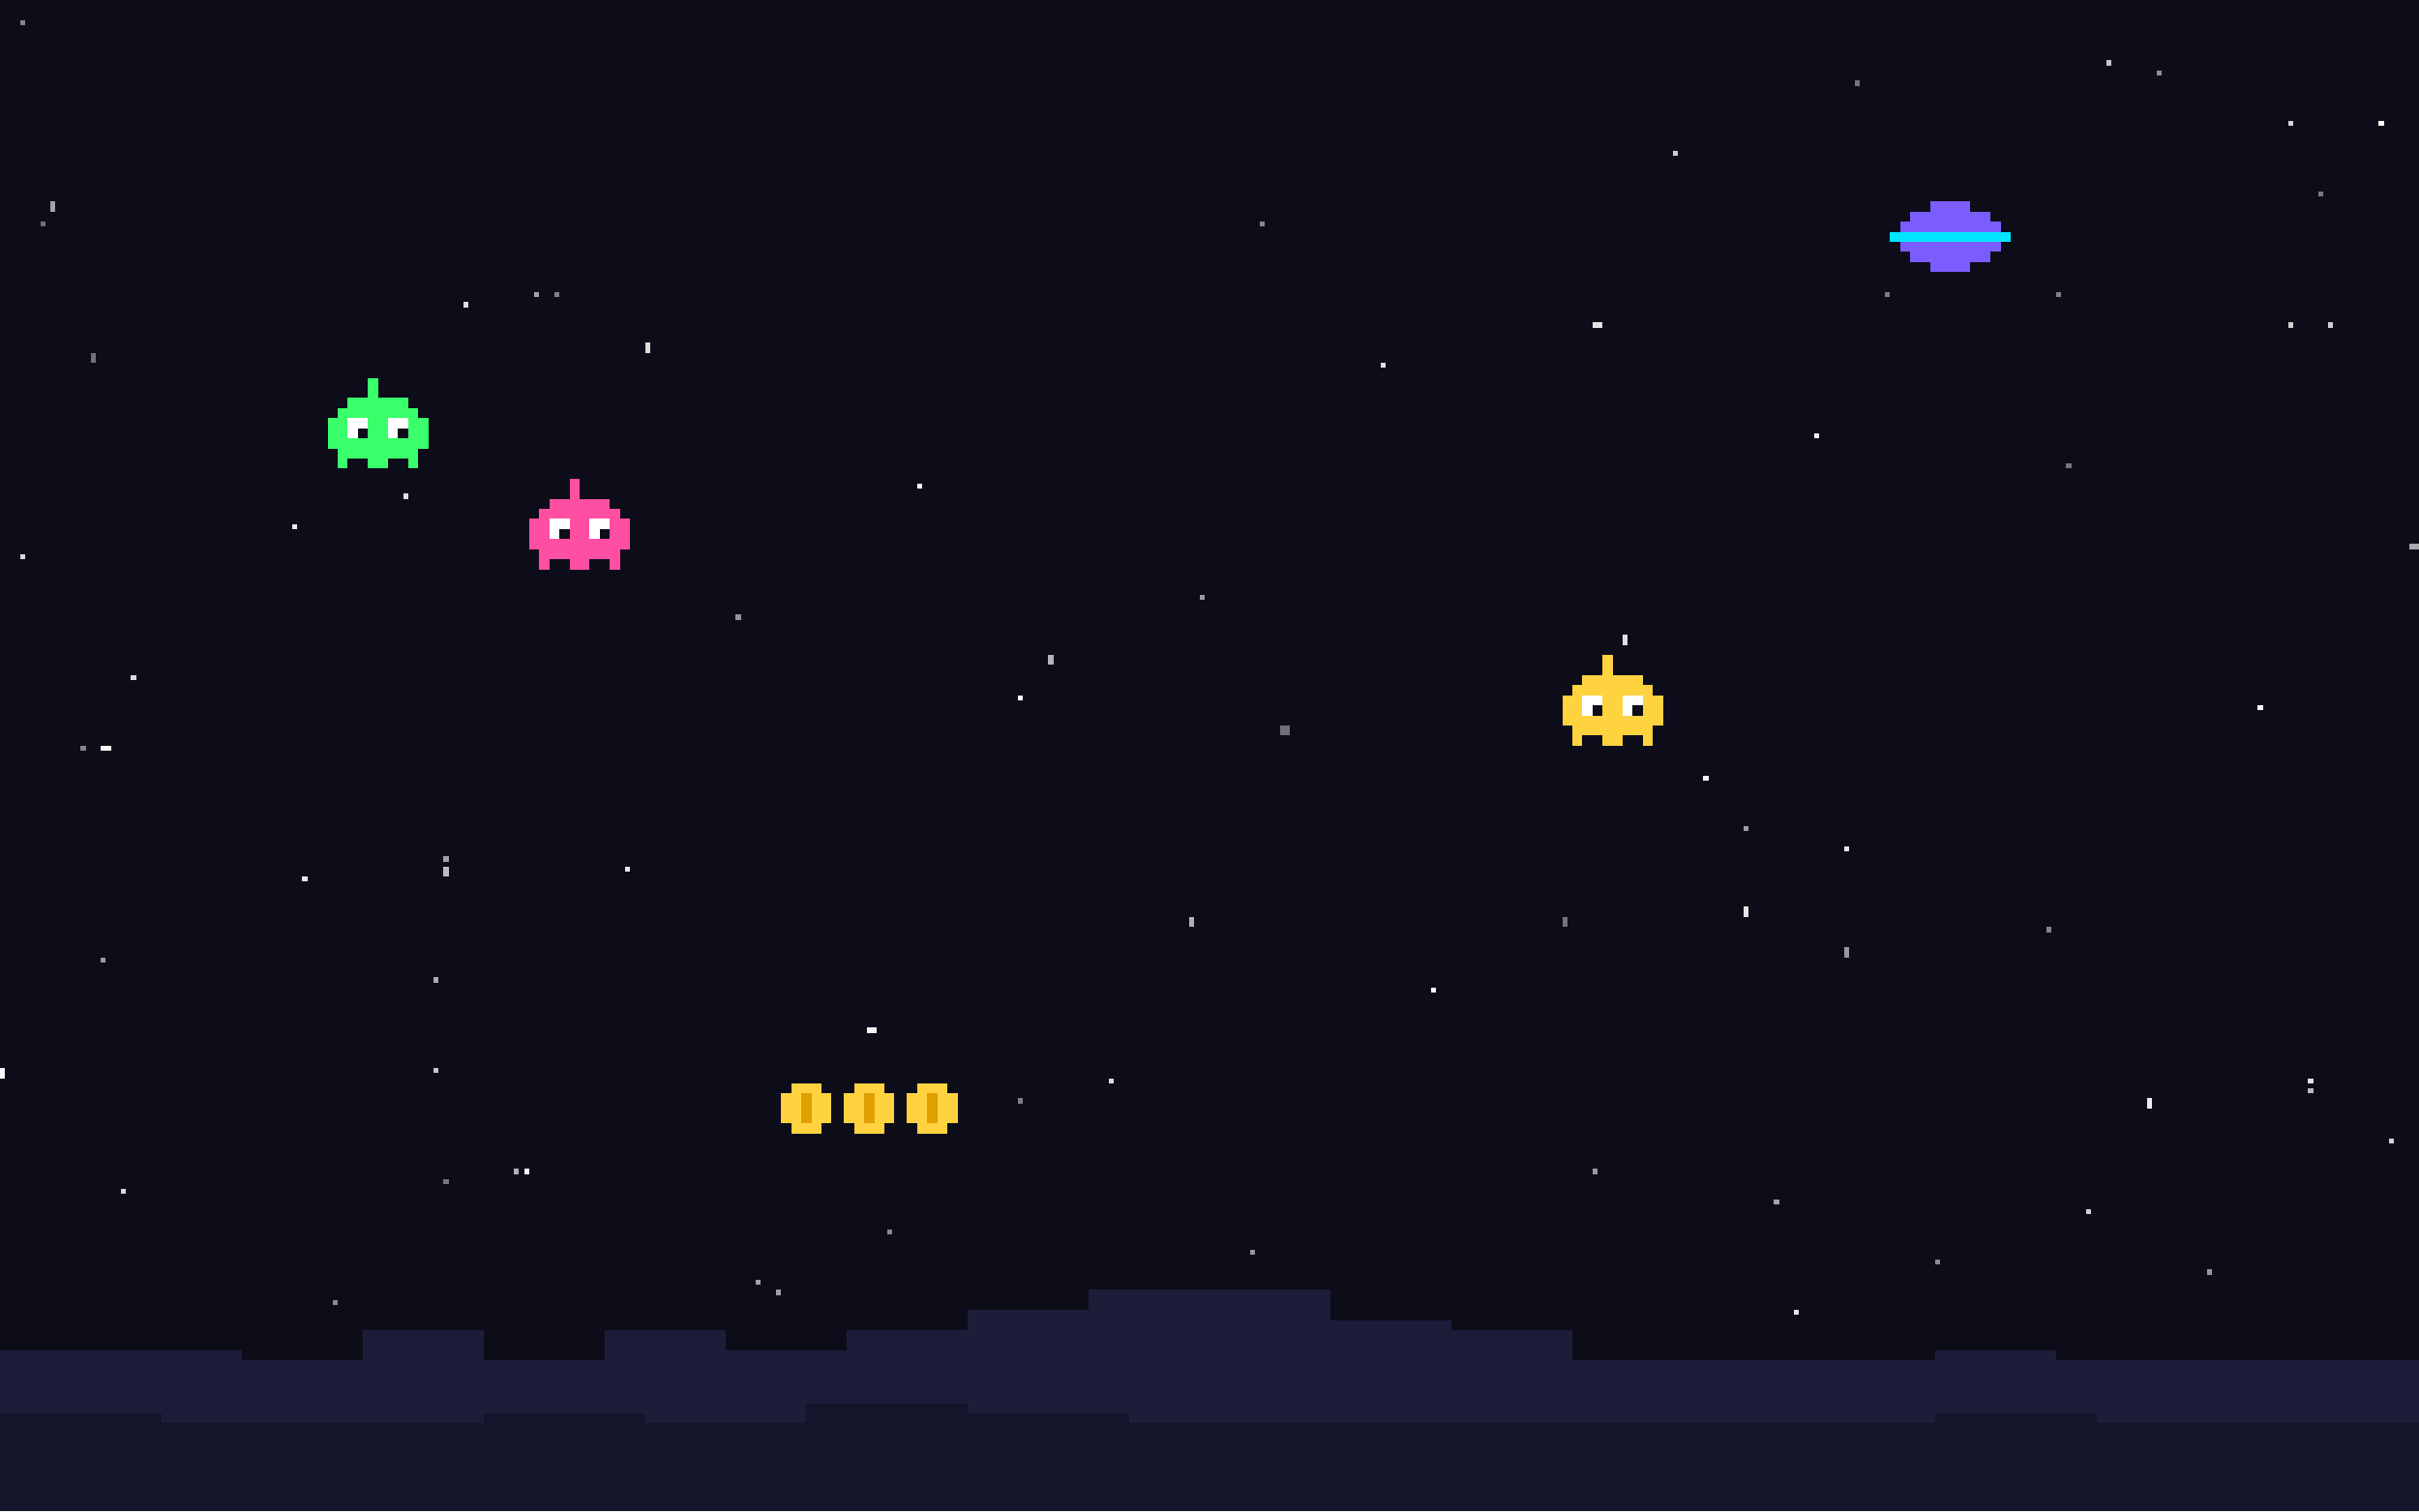
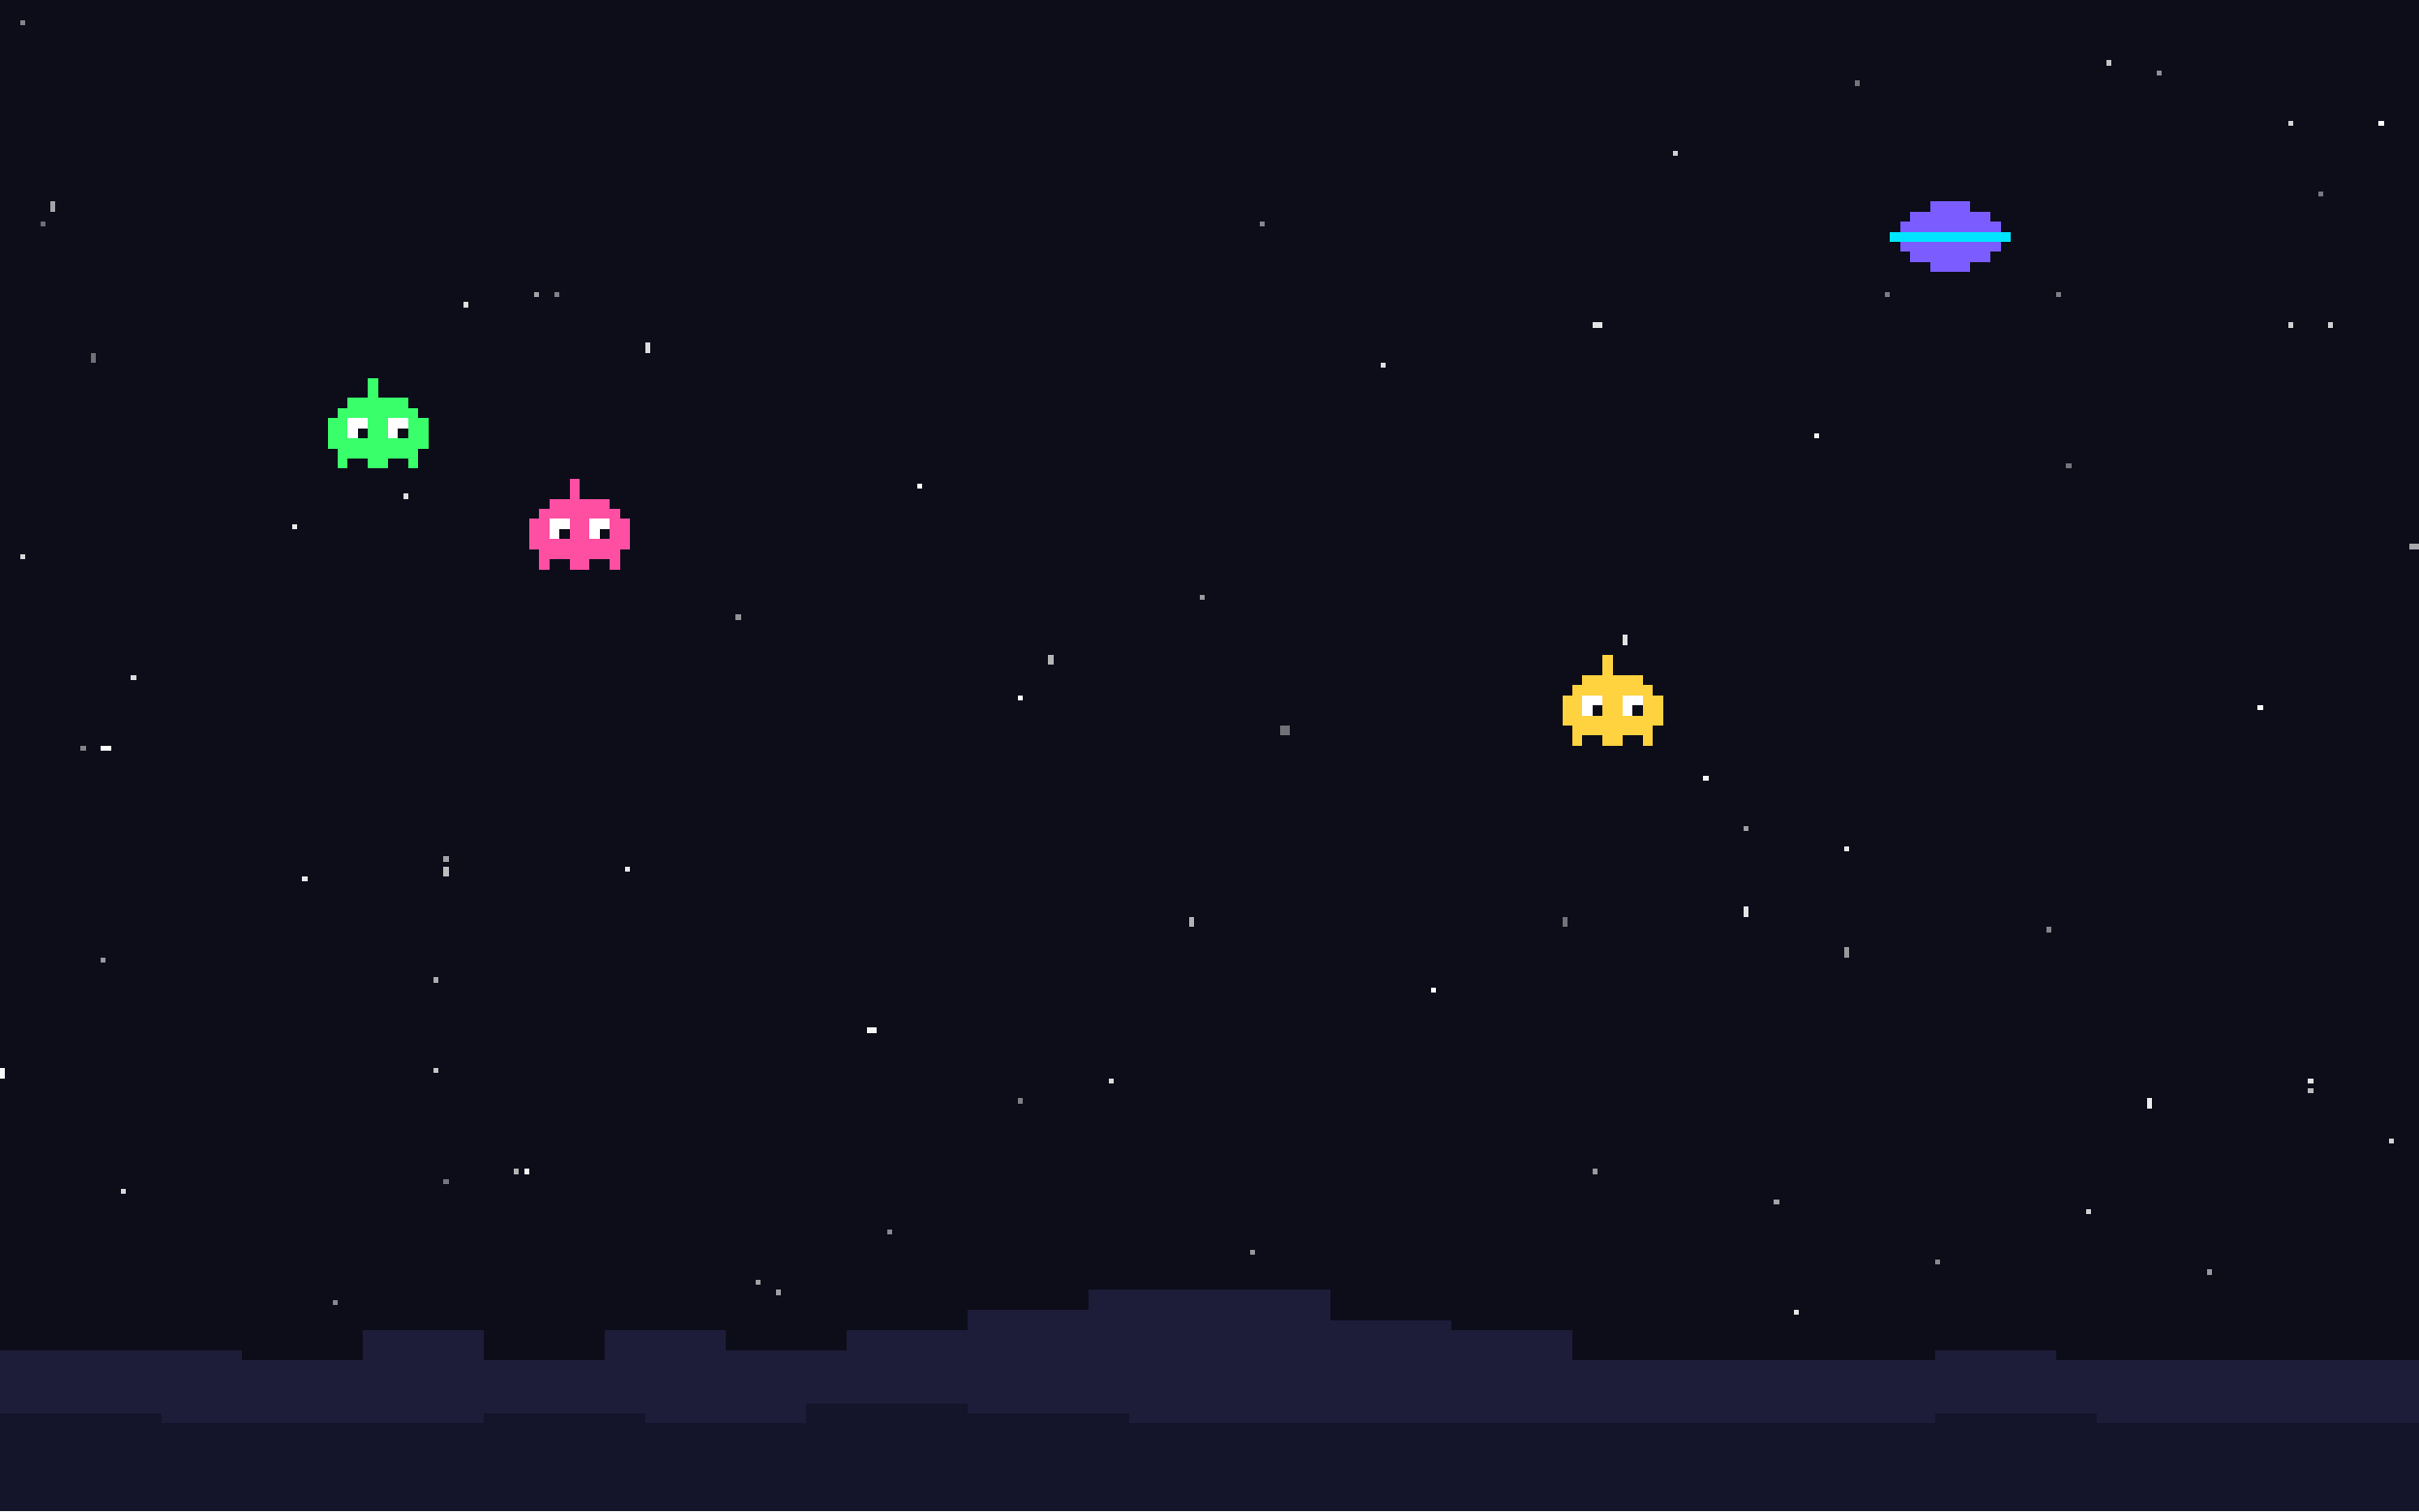
<svg xmlns="http://www.w3.org/2000/svg" shape-rendering="crispEdges" viewBox="0 0 1920 1200" preserveAspectRatio="xMidYMax slice">
  <rect width="1920" height="1200" fill="#0d0d1a" />
  <rect x="0" y="848" width="4" height="8" fill="#ffffff" opacity="0.96" />
  <rect x="1624" y="736" width="4" height="4" fill="#ffffff" opacity="0.49" />
  <rect x="1896" y="904" width="4" height="4" fill="#ffffff" opacity="0.82" />
  <rect x="1704" y="872" width="4" height="8" fill="#ffffff" opacity="0.92" />
  <rect x="824" y="1112" width="4" height="4" fill="#ffffff" opacity="0.40" />
  <rect x="1632" y="232" width="4" height="4" fill="#ffffff" opacity="0.47" />
  <rect x="1600" y="1088" width="4" height="4" fill="#ffffff" opacity="0.74" />
  <rect x="512" y="272" width="4" height="8" fill="#ffffff" opacity="0.85" />
  <rect x="408" y="928" width="4" height="4" fill="#ffffff" opacity="0.68" />
  <rect x="1816" y="256" width="4" height="4" fill="#ffffff" opacity="0.80" />
  <rect x="1848" y="256" width="4" height="4" fill="#ffffff" opacity="0.80" />
  <rect x="320" y="392" width="4" height="4" fill="#ffffff" opacity="0.87" />
  <rect x="1464" y="672" width="4" height="4" fill="#ffffff" opacity="0.90" />
  <rect x="808" y="552" width="4" height="4" fill="#ffffff" opacity="0.98" />
  <rect x="976" y="1192" width="4" height="8" fill="#ffffff" opacity="0.93" />
  <rect x="72" y="280" width="4" height="8" fill="#ffffff" opacity="0.41" />
  <rect x="1464" y="752" width="4" height="8" fill="#ffffff" opacity="0.57" />
  <rect x="352" y="688" width="4" height="8" fill="#ffffff" opacity="0.73" />
  <rect x="64" y="1176" width="4" height="4" fill="#ffffff" opacity="0.81" />
  <rect x="1912" y="432" width="8" height="4" fill="#ffffff" opacity="0.64" />
  <rect x="1888" y="96" width="4" height="4" fill="#ffffff" opacity="1.00" />
  <rect x="832" y="520" width="4" height="8" fill="#ffffff" opacity="0.69" />
  <rect x="808" y="872" width="4" height="4" fill="#ffffff" opacity="0.47" />
  <rect x="1816" y="96" width="4" height="4" fill="#ffffff" opacity="0.82" />
  <rect x="352" y="680" width="4" height="4" fill="#ffffff" opacity="0.61" />
  <rect x="440" y="232" width="4" height="4" fill="#ffffff" opacity="0.48" />
  <rect x="1016" y="576" width="8" height="8" fill="#ffffff" opacity="0.41" />
  <rect x="80" y="592" width="8" height="4" fill="#ffffff" opacity="1.00" />
  <rect x="1288" y="504" width="4" height="8" fill="#ffffff" opacity="0.87" />
  <rect x="600" y="1016" width="4" height="4" fill="#ffffff" opacity="0.61" />
  <rect x="64" y="592" width="4" height="4" fill="#ffffff" opacity="0.49" />
  <rect x="344" y="776" width="4" height="4" fill="#ffffff" opacity="0.66" />
  <rect x="424" y="232" width="4" height="4" fill="#ffffff" opacity="0.62" />
  <rect x="1384" y="656" width="4" height="4" fill="#ffffff" opacity="0.60" />
  <rect x="1352" y="616" width="4" height="4" fill="#ffffff" opacity="0.95" />
  <rect x="1440" y="344" width="4" height="4" fill="#ffffff" opacity="0.95" />
  <rect x="1048" y="1056" width="4" height="4" fill="#ffffff" opacity="0.68" />
  <rect x="1536" y="1000" width="4" height="4" fill="#ffffff" opacity="0.51" />
  <rect x="240" y="696" width="4" height="4" fill="#ffffff" opacity="0.90" />
  <rect x="16" y="440" width="4" height="4" fill="#ffffff" opacity="0.83" />
  <rect x="1840" y="152" width="4" height="4" fill="#ffffff" opacity="0.44" />
  <rect x="1464" y="1184" width="4" height="4" fill="#ffffff" opacity="0.63" />
  <rect x="952" y="472" width="4" height="4" fill="#ffffff" opacity="0.58" />
  <rect x="584" y="488" width="4" height="4" fill="#ffffff" opacity="0.55" />
  <rect x="992" y="992" width="4" height="4" fill="#ffffff" opacity="0.56" />
  <rect x="688" y="816" width="8" height="4" fill="#ffffff" opacity="0.95" />
  <rect x="496" y="688" width="4" height="4" fill="#ffffff" opacity="0.91" />
  <rect x="1656" y="960" width="4" height="4" fill="#ffffff" opacity="0.81" />
  <rect x="880" y="856" width="4" height="4" fill="#ffffff" opacity="0.85" />
  <rect x="1440" y="1184" width="8" height="4" fill="#ffffff" opacity="0.41" />
  <rect x="16" y="16" width="4" height="4" fill="#ffffff" opacity="0.49" />
  <rect x="824" y="1048" width="4" height="4" fill="#ffffff" opacity="0.92" />
  <rect x="416" y="928" width="4" height="4" fill="#ffffff" opacity="0.96" />
  <rect x="352" y="936" width="4" height="4" fill="#ffffff" opacity="0.43" />
  <rect x="728" y="384" width="4" height="4" fill="#ffffff" opacity="1.00" />
  <rect x="1328" y="120" width="4" height="4" fill="#ffffff" opacity="0.80" />
  <rect x="1000" y="176" width="4" height="4" fill="#ffffff" opacity="0.50" />
  <rect x="1264" y="928" width="4" height="4" fill="#ffffff" opacity="0.58" />
  <rect x="1472" y="64" width="4" height="4" fill="#ffffff" opacity="0.42" />
  <rect x="616" y="1024" width="4" height="4" fill="#ffffff" opacity="0.60" />
  <rect x="96" y="944" width="4" height="4" fill="#ffffff" opacity="0.84" />
  <rect x="1488" y="1144" width="4" height="4" fill="#ffffff" opacity="0.72" />
  <rect x="1752" y="1008" width="4" height="4" fill="#ffffff" opacity="0.57" />
  <rect x="264" y="1032" width="4" height="4" fill="#ffffff" opacity="0.51" />
  <rect x="1096" y="288" width="4" height="4" fill="#ffffff" opacity="0.86" />
  <rect x="1672" y="48" width="4" height="4" fill="#ffffff" opacity="0.76" />
  <rect x="704" y="976" width="4" height="4" fill="#ffffff" opacity="0.51" />
  <rect x="80" y="760" width="4" height="4" fill="#ffffff" opacity="0.58" />
  <rect x="1408" y="952" width="4" height="4" fill="#ffffff" opacity="0.62" />
  <rect x="544" y="1184" width="4" height="4" fill="#ffffff" opacity="0.99" />
  <rect x="1384" y="720" width="4" height="8" fill="#ffffff" opacity="0.89" />
  <rect x="1832" y="856" width="4" height="4" fill="#ffffff" opacity="0.88" />
  <rect x="1496" y="232" width="4" height="4" fill="#ffffff" opacity="0.46" />
  <rect x="1792" y="560" width="4" height="4" fill="#ffffff" opacity="0.98" />
  <rect x="40" y="1112" width="4" height="4" fill="#ffffff" opacity="0.45" />
  <rect x="368" y="240" width="4" height="4" fill="#ffffff" opacity="0.86" />
  <rect x="1712" y="56" width="4" height="4" fill="#ffffff" opacity="0.54" />
  <rect x="104" y="536" width="4" height="4" fill="#ffffff" opacity="0.85" />
  <rect x="344" y="848" width="4" height="4" fill="#ffffff" opacity="0.76" />
  <rect x="1424" y="1040" width="4" height="4" fill="#ffffff" opacity="0.88" />
  <rect x="32" y="176" width="4" height="4" fill="#ffffff" opacity="0.40" />
  <rect x="1240" y="728" width="4" height="8" fill="#ffffff" opacity="0.42" />
  <rect x="232" y="416" width="4" height="4" fill="#ffffff" opacity="0.92" />
  <rect x="1376" y="1104" width="4" height="4" fill="#ffffff" opacity="0.92" />
  <rect x="1264" y="256" width="8" height="4" fill="#ffffff" opacity="0.88" />
  <rect x="1832" y="864" width="4" height="4" fill="#ffffff" opacity="0.71" />
  <rect x="1640" y="368" width="4" height="4" fill="#ffffff" opacity="0.43" />
  <rect x="40" y="160" width="4" height="8" fill="#ffffff" opacity="0.62" />
  <rect x="944" y="728" width="4" height="8" fill="#ffffff" opacity="0.68" />
  <rect x="1136" y="784" width="4" height="4" fill="#ffffff" opacity="0.99" />
  <rect x="1532" y="160" width="8" height="8" fill="#7b5cff" />
  <rect x="1540" y="160" width="8" height="8" fill="#7b5cff" />
  <rect x="1548" y="160" width="8" height="8" fill="#7b5cff" />
  <rect x="1556" y="160" width="8" height="8" fill="#7b5cff" />
  <rect x="1516" y="168" width="8" height="8" fill="#7b5cff" />
  <rect x="1524" y="168" width="8" height="8" fill="#7b5cff" />
  <rect x="1532" y="168" width="8" height="8" fill="#7b5cff" />
  <rect x="1540" y="168" width="8" height="8" fill="#7b5cff" />
  <rect x="1548" y="168" width="8" height="8" fill="#7b5cff" />
  <rect x="1556" y="168" width="8" height="8" fill="#7b5cff" />
  <rect x="1564" y="168" width="8" height="8" fill="#7b5cff" />
  <rect x="1572" y="168" width="8" height="8" fill="#7b5cff" />
  <rect x="1508" y="176" width="8" height="8" fill="#7b5cff" />
  <rect x="1516" y="176" width="8" height="8" fill="#7b5cff" />
  <rect x="1524" y="176" width="8" height="8" fill="#7b5cff" />
  <rect x="1532" y="176" width="8" height="8" fill="#7b5cff" />
  <rect x="1540" y="176" width="8" height="8" fill="#7b5cff" />
  <rect x="1548" y="176" width="8" height="8" fill="#7b5cff" />
  <rect x="1556" y="176" width="8" height="8" fill="#7b5cff" />
  <rect x="1564" y="176" width="8" height="8" fill="#7b5cff" />
  <rect x="1572" y="176" width="8" height="8" fill="#7b5cff" />
  <rect x="1580" y="176" width="8" height="8" fill="#7b5cff" />
  <rect x="1500" y="184" width="8" height="8" fill="#00e5ff" />
  <rect x="1508" y="184" width="8" height="8" fill="#00e5ff" />
  <rect x="1516" y="184" width="8" height="8" fill="#00e5ff" />
  <rect x="1524" y="184" width="8" height="8" fill="#00e5ff" />
  <rect x="1532" y="184" width="8" height="8" fill="#00e5ff" />
  <rect x="1540" y="184" width="8" height="8" fill="#00e5ff" />
  <rect x="1548" y="184" width="8" height="8" fill="#00e5ff" />
  <rect x="1556" y="184" width="8" height="8" fill="#00e5ff" />
  <rect x="1564" y="184" width="8" height="8" fill="#00e5ff" />
  <rect x="1572" y="184" width="8" height="8" fill="#00e5ff" />
  <rect x="1580" y="184" width="8" height="8" fill="#00e5ff" />
  <rect x="1588" y="184" width="8" height="8" fill="#00e5ff" />
  <rect x="1508" y="192" width="8" height="8" fill="#7b5cff" />
  <rect x="1516" y="192" width="8" height="8" fill="#7b5cff" />
  <rect x="1524" y="192" width="8" height="8" fill="#7b5cff" />
  <rect x="1532" y="192" width="8" height="8" fill="#7b5cff" />
  <rect x="1540" y="192" width="8" height="8" fill="#7b5cff" />
  <rect x="1548" y="192" width="8" height="8" fill="#7b5cff" />
  <rect x="1556" y="192" width="8" height="8" fill="#7b5cff" />
  <rect x="1564" y="192" width="8" height="8" fill="#7b5cff" />
  <rect x="1572" y="192" width="8" height="8" fill="#7b5cff" />
  <rect x="1580" y="192" width="8" height="8" fill="#7b5cff" />
  <rect x="1516" y="200" width="8" height="8" fill="#7b5cff" />
  <rect x="1524" y="200" width="8" height="8" fill="#7b5cff" />
  <rect x="1532" y="200" width="8" height="8" fill="#7b5cff" />
  <rect x="1540" y="200" width="8" height="8" fill="#7b5cff" />
  <rect x="1548" y="200" width="8" height="8" fill="#7b5cff" />
  <rect x="1556" y="200" width="8" height="8" fill="#7b5cff" />
  <rect x="1564" y="200" width="8" height="8" fill="#7b5cff" />
  <rect x="1572" y="200" width="8" height="8" fill="#7b5cff" />
  <rect x="1532" y="208" width="8" height="8" fill="#7b5cff" />
  <rect x="1540" y="208" width="8" height="8" fill="#7b5cff" />
  <rect x="1548" y="208" width="8" height="8" fill="#7b5cff" />
  <rect x="1556" y="208" width="8" height="8" fill="#7b5cff" />
  <rect x="292" y="300" width="8" height="8" fill="#39ff6a" />
  <rect x="292" y="308" width="8" height="8" fill="#39ff6a" />
  <rect x="276" y="316" width="8" height="8" fill="#39ff6a" />
  <rect x="284" y="316" width="8" height="8" fill="#39ff6a" />
  <rect x="292" y="316" width="8" height="8" fill="#39ff6a" />
  <rect x="300" y="316" width="8" height="8" fill="#39ff6a" />
  <rect x="308" y="316" width="8" height="8" fill="#39ff6a" />
  <rect x="316" y="316" width="8" height="8" fill="#39ff6a" />
  <rect x="268" y="324" width="8" height="8" fill="#39ff6a" />
  <rect x="276" y="324" width="8" height="8" fill="#39ff6a" />
  <rect x="284" y="324" width="8" height="8" fill="#39ff6a" />
  <rect x="292" y="324" width="8" height="8" fill="#39ff6a" />
  <rect x="300" y="324" width="8" height="8" fill="#39ff6a" />
  <rect x="308" y="324" width="8" height="8" fill="#39ff6a" />
  <rect x="316" y="324" width="8" height="8" fill="#39ff6a" />
  <rect x="324" y="324" width="8" height="8" fill="#39ff6a" />
  <rect x="260" y="332" width="8" height="8" fill="#39ff6a" />
  <rect x="268" y="332" width="8" height="8" fill="#39ff6a" />
  <rect x="276" y="332" width="8" height="8" fill="#ffffff" />
  <rect x="284" y="332" width="8" height="8" fill="#ffffff" />
  <rect x="292" y="332" width="8" height="8" fill="#39ff6a" />
  <rect x="300" y="332" width="8" height="8" fill="#39ff6a" />
  <rect x="308" y="332" width="8" height="8" fill="#ffffff" />
  <rect x="316" y="332" width="8" height="8" fill="#ffffff" />
  <rect x="324" y="332" width="8" height="8" fill="#39ff6a" />
  <rect x="332" y="332" width="8" height="8" fill="#39ff6a" />
  <rect x="260" y="340" width="8" height="8" fill="#39ff6a" />
  <rect x="268" y="340" width="8" height="8" fill="#39ff6a" />
  <rect x="276" y="340" width="8" height="8" fill="#ffffff" />
  <rect x="284" y="340" width="8" height="8" fill="#0d0d1a" />
  <rect x="292" y="340" width="8" height="8" fill="#39ff6a" />
  <rect x="300" y="340" width="8" height="8" fill="#39ff6a" />
  <rect x="308" y="340" width="8" height="8" fill="#ffffff" />
  <rect x="316" y="340" width="8" height="8" fill="#0d0d1a" />
  <rect x="324" y="340" width="8" height="8" fill="#39ff6a" />
  <rect x="332" y="340" width="8" height="8" fill="#39ff6a" />
  <rect x="260" y="348" width="8" height="8" fill="#39ff6a" />
  <rect x="268" y="348" width="8" height="8" fill="#39ff6a" />
  <rect x="276" y="348" width="8" height="8" fill="#39ff6a" />
  <rect x="284" y="348" width="8" height="8" fill="#39ff6a" />
  <rect x="292" y="348" width="8" height="8" fill="#39ff6a" />
  <rect x="300" y="348" width="8" height="8" fill="#39ff6a" />
  <rect x="308" y="348" width="8" height="8" fill="#39ff6a" />
  <rect x="316" y="348" width="8" height="8" fill="#39ff6a" />
  <rect x="324" y="348" width="8" height="8" fill="#39ff6a" />
  <rect x="332" y="348" width="8" height="8" fill="#39ff6a" />
  <rect x="268" y="356" width="8" height="8" fill="#39ff6a" />
  <rect x="276" y="356" width="8" height="8" fill="#39ff6a" />
  <rect x="284" y="356" width="8" height="8" fill="#39ff6a" />
  <rect x="292" y="356" width="8" height="8" fill="#39ff6a" />
  <rect x="300" y="356" width="8" height="8" fill="#39ff6a" />
  <rect x="308" y="356" width="8" height="8" fill="#39ff6a" />
  <rect x="316" y="356" width="8" height="8" fill="#39ff6a" />
  <rect x="324" y="356" width="8" height="8" fill="#39ff6a" />
  <rect x="268" y="364" width="8" height="8" fill="#39ff6a" />
  <rect x="292" y="364" width="8" height="8" fill="#39ff6a" />
  <rect x="300" y="364" width="8" height="8" fill="#39ff6a" />
  <rect x="324" y="364" width="8" height="8" fill="#39ff6a" />
  <rect x="452" y="380" width="8" height="8" fill="#ff4fa3" />
  <rect x="452" y="388" width="8" height="8" fill="#ff4fa3" />
  <rect x="436" y="396" width="8" height="8" fill="#ff4fa3" />
  <rect x="444" y="396" width="8" height="8" fill="#ff4fa3" />
  <rect x="452" y="396" width="8" height="8" fill="#ff4fa3" />
  <rect x="460" y="396" width="8" height="8" fill="#ff4fa3" />
  <rect x="468" y="396" width="8" height="8" fill="#ff4fa3" />
  <rect x="476" y="396" width="8" height="8" fill="#ff4fa3" />
  <rect x="428" y="404" width="8" height="8" fill="#ff4fa3" />
  <rect x="436" y="404" width="8" height="8" fill="#ff4fa3" />
  <rect x="444" y="404" width="8" height="8" fill="#ff4fa3" />
  <rect x="452" y="404" width="8" height="8" fill="#ff4fa3" />
  <rect x="460" y="404" width="8" height="8" fill="#ff4fa3" />
  <rect x="468" y="404" width="8" height="8" fill="#ff4fa3" />
  <rect x="476" y="404" width="8" height="8" fill="#ff4fa3" />
  <rect x="484" y="404" width="8" height="8" fill="#ff4fa3" />
  <rect x="420" y="412" width="8" height="8" fill="#ff4fa3" />
  <rect x="428" y="412" width="8" height="8" fill="#ff4fa3" />
  <rect x="436" y="412" width="8" height="8" fill="#ffffff" />
  <rect x="444" y="412" width="8" height="8" fill="#ffffff" />
  <rect x="452" y="412" width="8" height="8" fill="#ff4fa3" />
  <rect x="460" y="412" width="8" height="8" fill="#ff4fa3" />
  <rect x="468" y="412" width="8" height="8" fill="#ffffff" />
  <rect x="476" y="412" width="8" height="8" fill="#ffffff" />
  <rect x="484" y="412" width="8" height="8" fill="#ff4fa3" />
  <rect x="492" y="412" width="8" height="8" fill="#ff4fa3" />
  <rect x="420" y="420" width="8" height="8" fill="#ff4fa3" />
  <rect x="428" y="420" width="8" height="8" fill="#ff4fa3" />
  <rect x="436" y="420" width="8" height="8" fill="#ffffff" />
  <rect x="444" y="420" width="8" height="8" fill="#0d0d1a" />
  <rect x="452" y="420" width="8" height="8" fill="#ff4fa3" />
  <rect x="460" y="420" width="8" height="8" fill="#ff4fa3" />
  <rect x="468" y="420" width="8" height="8" fill="#ffffff" />
  <rect x="476" y="420" width="8" height="8" fill="#0d0d1a" />
  <rect x="484" y="420" width="8" height="8" fill="#ff4fa3" />
  <rect x="492" y="420" width="8" height="8" fill="#ff4fa3" />
  <rect x="420" y="428" width="8" height="8" fill="#ff4fa3" />
  <rect x="428" y="428" width="8" height="8" fill="#ff4fa3" />
  <rect x="436" y="428" width="8" height="8" fill="#ff4fa3" />
  <rect x="444" y="428" width="8" height="8" fill="#ff4fa3" />
  <rect x="452" y="428" width="8" height="8" fill="#ff4fa3" />
  <rect x="460" y="428" width="8" height="8" fill="#ff4fa3" />
  <rect x="468" y="428" width="8" height="8" fill="#ff4fa3" />
  <rect x="476" y="428" width="8" height="8" fill="#ff4fa3" />
  <rect x="484" y="428" width="8" height="8" fill="#ff4fa3" />
  <rect x="492" y="428" width="8" height="8" fill="#ff4fa3" />
  <rect x="428" y="436" width="8" height="8" fill="#ff4fa3" />
  <rect x="436" y="436" width="8" height="8" fill="#ff4fa3" />
  <rect x="444" y="436" width="8" height="8" fill="#ff4fa3" />
  <rect x="452" y="436" width="8" height="8" fill="#ff4fa3" />
  <rect x="460" y="436" width="8" height="8" fill="#ff4fa3" />
  <rect x="468" y="436" width="8" height="8" fill="#ff4fa3" />
  <rect x="476" y="436" width="8" height="8" fill="#ff4fa3" />
  <rect x="484" y="436" width="8" height="8" fill="#ff4fa3" />
  <rect x="428" y="444" width="8" height="8" fill="#ff4fa3" />
  <rect x="452" y="444" width="8" height="8" fill="#ff4fa3" />
  <rect x="460" y="444" width="8" height="8" fill="#ff4fa3" />
  <rect x="484" y="444" width="8" height="8" fill="#ff4fa3" />
  <rect x="1272" y="520" width="8" height="8" fill="#ffd23f" />
  <rect x="1272" y="528" width="8" height="8" fill="#ffd23f" />
  <rect x="1256" y="536" width="8" height="8" fill="#ffd23f" />
  <rect x="1264" y="536" width="8" height="8" fill="#ffd23f" />
  <rect x="1272" y="536" width="8" height="8" fill="#ffd23f" />
  <rect x="1280" y="536" width="8" height="8" fill="#ffd23f" />
  <rect x="1288" y="536" width="8" height="8" fill="#ffd23f" />
  <rect x="1296" y="536" width="8" height="8" fill="#ffd23f" />
  <rect x="1248" y="544" width="8" height="8" fill="#ffd23f" />
  <rect x="1256" y="544" width="8" height="8" fill="#ffd23f" />
  <rect x="1264" y="544" width="8" height="8" fill="#ffd23f" />
  <rect x="1272" y="544" width="8" height="8" fill="#ffd23f" />
  <rect x="1280" y="544" width="8" height="8" fill="#ffd23f" />
  <rect x="1288" y="544" width="8" height="8" fill="#ffd23f" />
  <rect x="1296" y="544" width="8" height="8" fill="#ffd23f" />
  <rect x="1304" y="544" width="8" height="8" fill="#ffd23f" />
  <rect x="1240" y="552" width="8" height="8" fill="#ffd23f" />
  <rect x="1248" y="552" width="8" height="8" fill="#ffd23f" />
  <rect x="1256" y="552" width="8" height="8" fill="#ffffff" />
  <rect x="1264" y="552" width="8" height="8" fill="#ffffff" />
  <rect x="1272" y="552" width="8" height="8" fill="#ffd23f" />
  <rect x="1280" y="552" width="8" height="8" fill="#ffd23f" />
  <rect x="1288" y="552" width="8" height="8" fill="#ffffff" />
  <rect x="1296" y="552" width="8" height="8" fill="#ffffff" />
  <rect x="1304" y="552" width="8" height="8" fill="#ffd23f" />
  <rect x="1312" y="552" width="8" height="8" fill="#ffd23f" />
  <rect x="1240" y="560" width="8" height="8" fill="#ffd23f" />
  <rect x="1248" y="560" width="8" height="8" fill="#ffd23f" />
  <rect x="1256" y="560" width="8" height="8" fill="#ffffff" />
  <rect x="1264" y="560" width="8" height="8" fill="#0d0d1a" />
  <rect x="1272" y="560" width="8" height="8" fill="#ffd23f" />
  <rect x="1280" y="560" width="8" height="8" fill="#ffd23f" />
  <rect x="1288" y="560" width="8" height="8" fill="#ffffff" />
  <rect x="1296" y="560" width="8" height="8" fill="#0d0d1a" />
  <rect x="1304" y="560" width="8" height="8" fill="#ffd23f" />
  <rect x="1312" y="560" width="8" height="8" fill="#ffd23f" />
  <rect x="1240" y="568" width="8" height="8" fill="#ffd23f" />
  <rect x="1248" y="568" width="8" height="8" fill="#ffd23f" />
  <rect x="1256" y="568" width="8" height="8" fill="#ffd23f" />
  <rect x="1264" y="568" width="8" height="8" fill="#ffd23f" />
  <rect x="1272" y="568" width="8" height="8" fill="#ffd23f" />
  <rect x="1280" y="568" width="8" height="8" fill="#ffd23f" />
  <rect x="1288" y="568" width="8" height="8" fill="#ffd23f" />
  <rect x="1296" y="568" width="8" height="8" fill="#ffd23f" />
  <rect x="1304" y="568" width="8" height="8" fill="#ffd23f" />
  <rect x="1312" y="568" width="8" height="8" fill="#ffd23f" />
  <rect x="1248" y="576" width="8" height="8" fill="#ffd23f" />
  <rect x="1256" y="576" width="8" height="8" fill="#ffd23f" />
  <rect x="1264" y="576" width="8" height="8" fill="#ffd23f" />
  <rect x="1272" y="576" width="8" height="8" fill="#ffd23f" />
  <rect x="1280" y="576" width="8" height="8" fill="#ffd23f" />
  <rect x="1288" y="576" width="8" height="8" fill="#ffd23f" />
  <rect x="1296" y="576" width="8" height="8" fill="#ffd23f" />
  <rect x="1304" y="576" width="8" height="8" fill="#ffd23f" />
  <rect x="1248" y="584" width="8" height="8" fill="#ffd23f" />
  <rect x="1272" y="584" width="8" height="8" fill="#ffd23f" />
  <rect x="1280" y="584" width="8" height="8" fill="#ffd23f" />
  <rect x="1304" y="584" width="8" height="8" fill="#ffd23f" />
  <path d="M0 1200 L0 1072 L96 1072 L96 1072 L192 1072 L192 1080 L288 1080 L288 1056 L384 1056 L384 1080 L480 1080 L480 1056 L576 1056 L576 1072 L672 1072 L672 1056 L768 1056 L768 1040 L864 1040 L864 1024 L960 1024 L960 1024 L1056 1024 L1056 1048 L1152 1048 L1152 1056 L1248 1056 L1248 1080 L1344 1080 L1344 1080 L1440 1080 L1440 1080 L1536 1080 L1536 1072 L1632 1072 L1632 1080 L1728 1080 L1728 1080 L1824 1080 L1824 1080 L1920 1080 L1920 1072 L2016 1072 L1920 1200 Z" fill="#1d1d3a" />
  <path d="M0 1200 L0 1122 L128 1122 L128 1130 L256 1130 L256 1130 L384 1130 L384 1122 L512 1122 L512 1130 L640 1130 L640 1114 L768 1114 L768 1122 L896 1122 L896 1130 L1024 1130 L1024 1130 L1152 1130 L1152 1130 L1280 1130 L1280 1130 L1408 1130 L1408 1130 L1536 1130 L1536 1122 L1664 1122 L1664 1130 L1792 1130 L1792 1130 L1920 1130 L1920 1130 L2048 1130 L1920 1200 Z" fill="#14142a" />
-   <rect x="628" y="860" width="8" height="8" fill="#ffd23f" />
-   <rect x="636" y="860" width="8" height="8" fill="#ffd23f" />
-   <rect x="644" y="860" width="8" height="8" fill="#ffd23f" />
-   <rect x="620" y="868" width="8" height="8" fill="#ffd23f" />
-   <rect x="628" y="868" width="8" height="8" fill="#ffd23f" />
-   <rect x="636" y="868" width="8" height="8" fill="#e0a100" />
-   <rect x="644" y="868" width="8" height="8" fill="#ffd23f" />
-   <rect x="652" y="868" width="8" height="8" fill="#ffd23f" />
-   <rect x="620" y="876" width="8" height="8" fill="#ffd23f" />
-   <rect x="628" y="876" width="8" height="8" fill="#ffd23f" />
-   <rect x="636" y="876" width="8" height="8" fill="#e0a100" />
-   <rect x="644" y="876" width="8" height="8" fill="#ffd23f" />
-   <rect x="652" y="876" width="8" height="8" fill="#ffd23f" />
-   <rect x="620" y="884" width="8" height="8" fill="#ffd23f" />
-   <rect x="628" y="884" width="8" height="8" fill="#ffd23f" />
-   <rect x="636" y="884" width="8" height="8" fill="#e0a100" />
-   <rect x="644" y="884" width="8" height="8" fill="#ffd23f" />
-   <rect x="652" y="884" width="8" height="8" fill="#ffd23f" />
-   <rect x="628" y="892" width="8" height="8" fill="#ffd23f" />
-   <rect x="636" y="892" width="8" height="8" fill="#ffd23f" />
-   <rect x="644" y="892" width="8" height="8" fill="#ffd23f" />
-   <rect x="678" y="860" width="8" height="8" fill="#ffd23f" />
-   <rect x="686" y="860" width="8" height="8" fill="#ffd23f" />
-   <rect x="694" y="860" width="8" height="8" fill="#ffd23f" />
-   <rect x="670" y="868" width="8" height="8" fill="#ffd23f" />
-   <rect x="678" y="868" width="8" height="8" fill="#ffd23f" />
-   <rect x="686" y="868" width="8" height="8" fill="#e0a100" />
-   <rect x="694" y="868" width="8" height="8" fill="#ffd23f" />
-   <rect x="702" y="868" width="8" height="8" fill="#ffd23f" />
-   <rect x="670" y="876" width="8" height="8" fill="#ffd23f" />
-   <rect x="678" y="876" width="8" height="8" fill="#ffd23f" />
-   <rect x="686" y="876" width="8" height="8" fill="#e0a100" />
-   <rect x="694" y="876" width="8" height="8" fill="#ffd23f" />
-   <rect x="702" y="876" width="8" height="8" fill="#ffd23f" />
-   <rect x="670" y="884" width="8" height="8" fill="#ffd23f" />
-   <rect x="678" y="884" width="8" height="8" fill="#ffd23f" />
-   <rect x="686" y="884" width="8" height="8" fill="#e0a100" />
-   <rect x="694" y="884" width="8" height="8" fill="#ffd23f" />
-   <rect x="702" y="884" width="8" height="8" fill="#ffd23f" />
-   <rect x="678" y="892" width="8" height="8" fill="#ffd23f" />
-   <rect x="686" y="892" width="8" height="8" fill="#ffd23f" />
-   <rect x="694" y="892" width="8" height="8" fill="#ffd23f" />
-   <rect x="728" y="860" width="8" height="8" fill="#ffd23f" />
-   <rect x="736" y="860" width="8" height="8" fill="#ffd23f" />
-   <rect x="744" y="860" width="8" height="8" fill="#ffd23f" />
-   <rect x="720" y="868" width="8" height="8" fill="#ffd23f" />
-   <rect x="728" y="868" width="8" height="8" fill="#ffd23f" />
-   <rect x="736" y="868" width="8" height="8" fill="#e0a100" />
-   <rect x="744" y="868" width="8" height="8" fill="#ffd23f" />
-   <rect x="752" y="868" width="8" height="8" fill="#ffd23f" />
-   <rect x="720" y="876" width="8" height="8" fill="#ffd23f" />
-   <rect x="728" y="876" width="8" height="8" fill="#ffd23f" />
-   <rect x="736" y="876" width="8" height="8" fill="#e0a100" />
-   <rect x="744" y="876" width="8" height="8" fill="#ffd23f" />
-   <rect x="752" y="876" width="8" height="8" fill="#ffd23f" />
-   <rect x="720" y="884" width="8" height="8" fill="#ffd23f" />
-   <rect x="728" y="884" width="8" height="8" fill="#ffd23f" />
-   <rect x="736" y="884" width="8" height="8" fill="#e0a100" />
-   <rect x="744" y="884" width="8" height="8" fill="#ffd23f" />
-   <rect x="752" y="884" width="8" height="8" fill="#ffd23f" />
-   <rect x="728" y="892" width="8" height="8" fill="#ffd23f" />
-   <rect x="736" y="892" width="8" height="8" fill="#ffd23f" />
-   <rect x="744" y="892" width="8" height="8" fill="#ffd23f" />
</svg>
